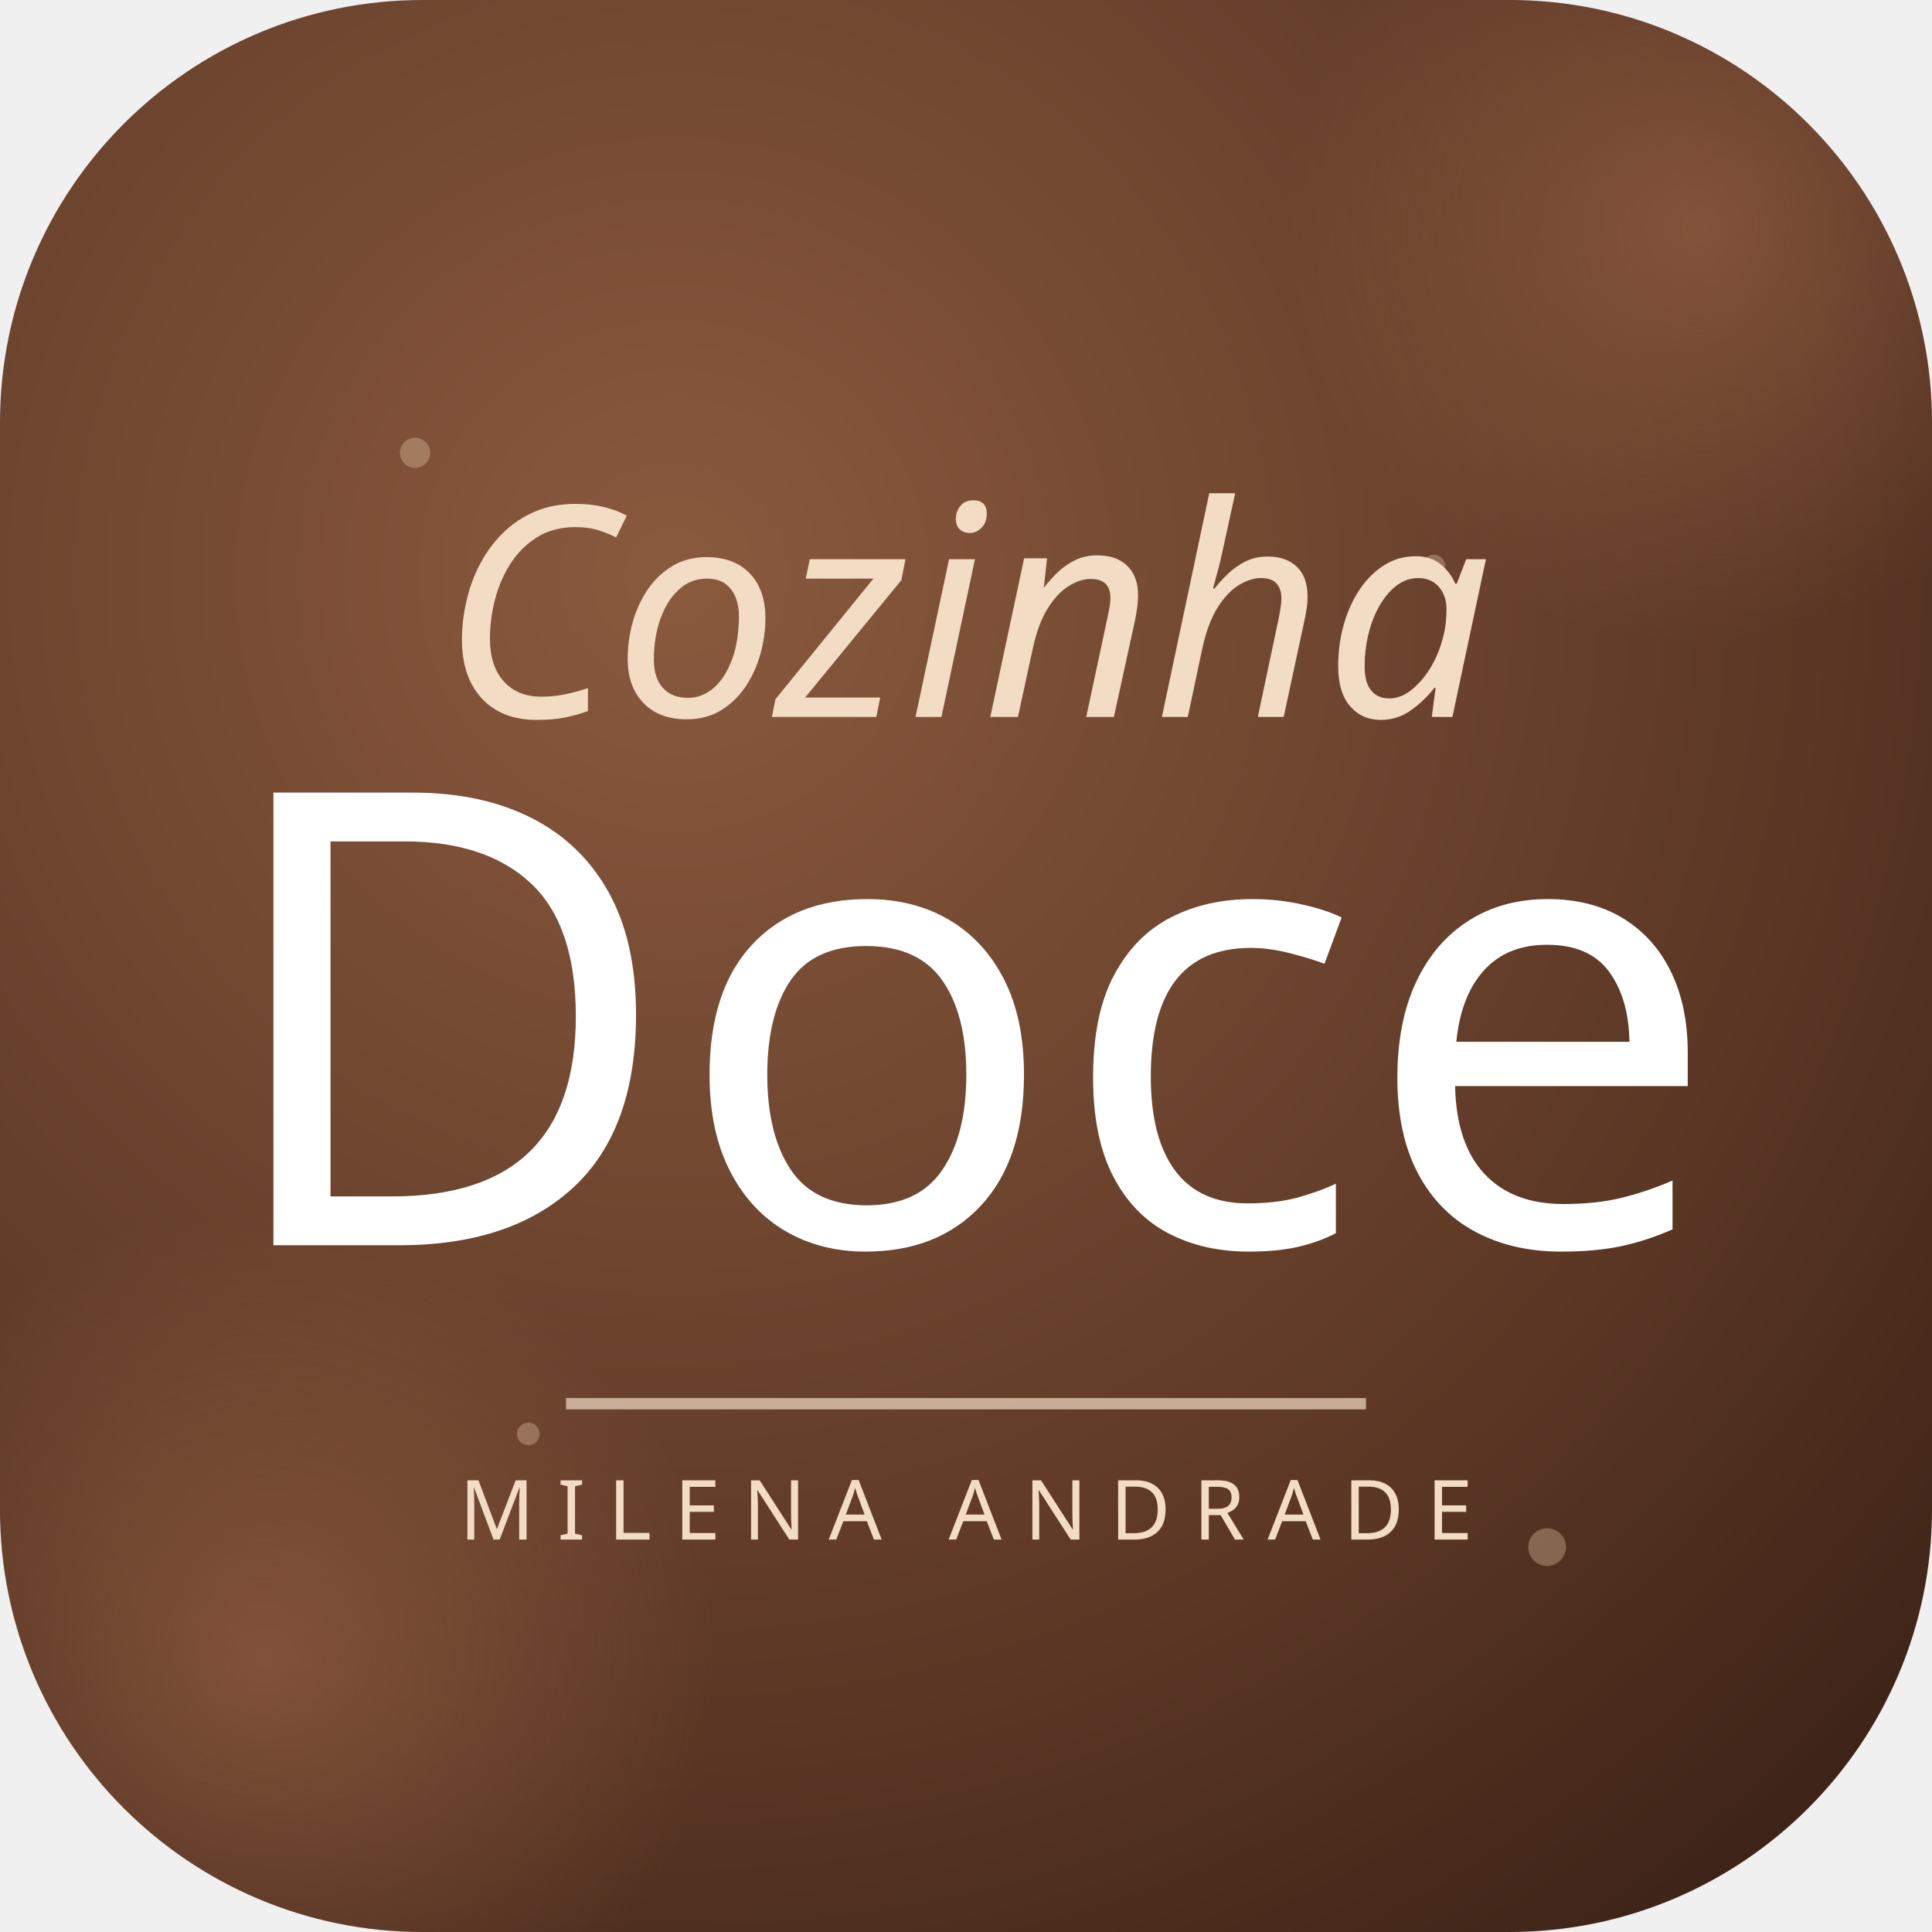
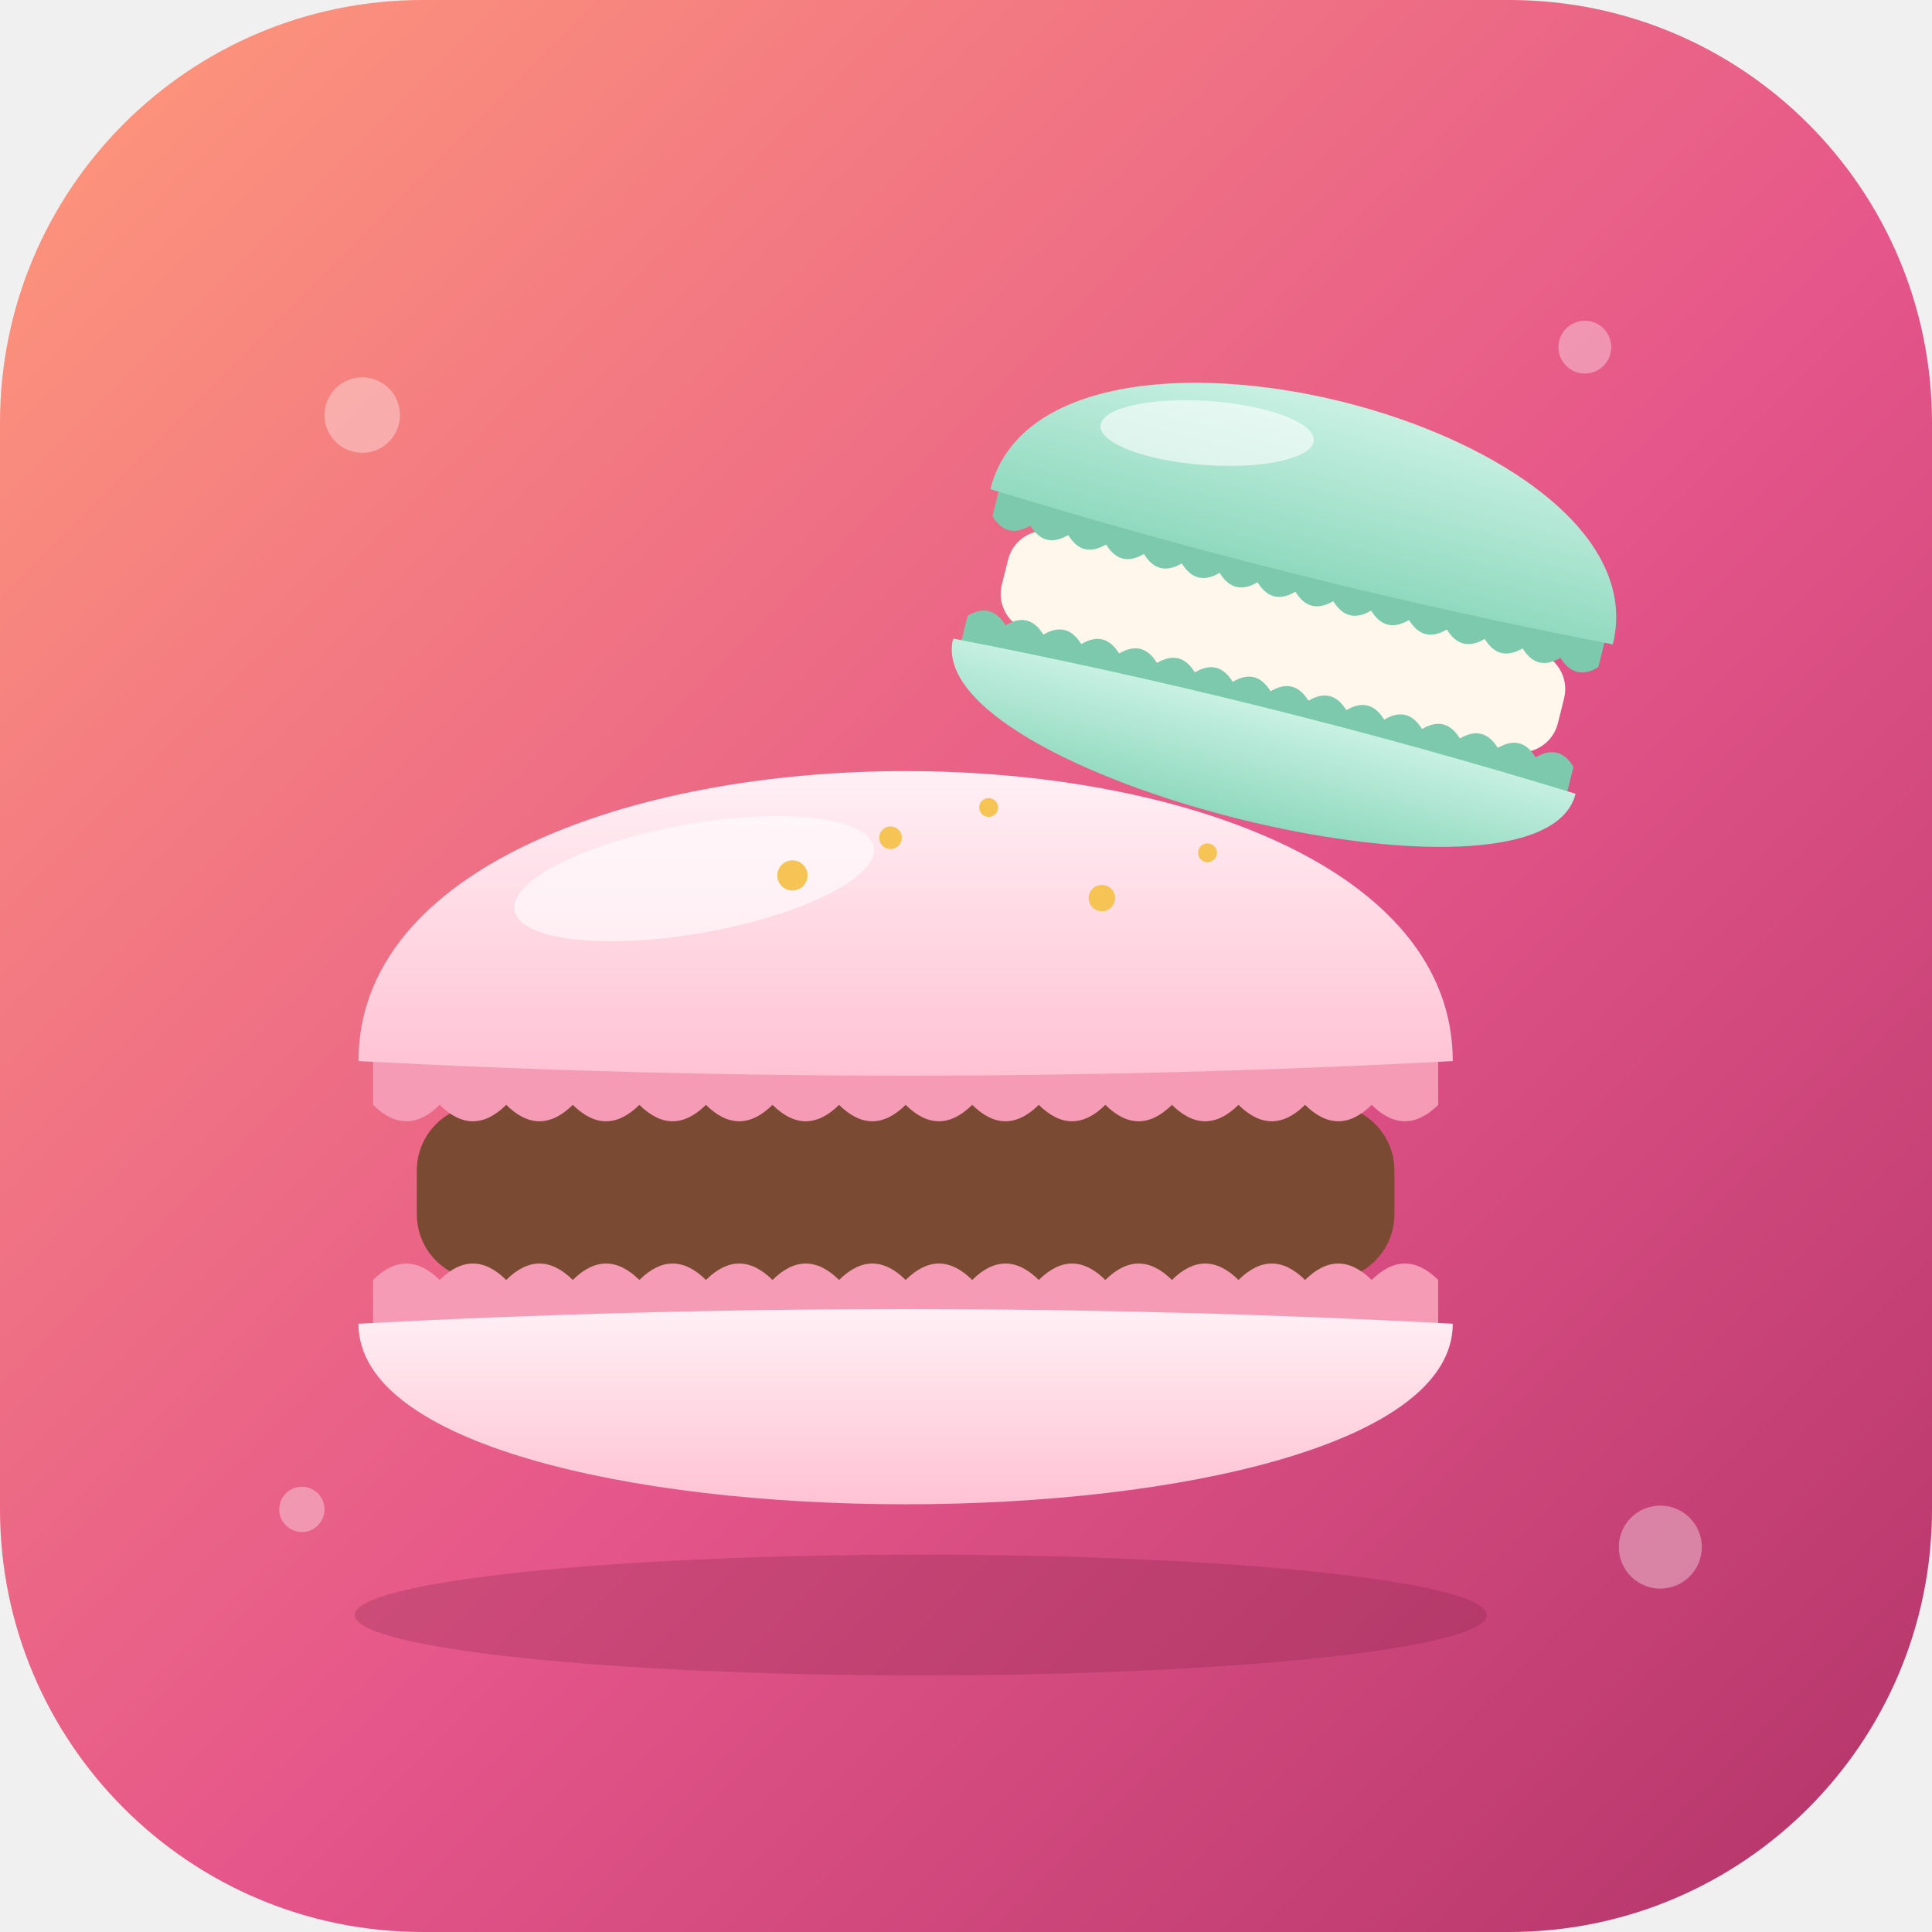
<svg xmlns="http://www.w3.org/2000/svg" viewBox="0 0 512 512">
  <defs>
-     <radialGradient id="bg" cx=".35" cy=".3" r="1">
-       <stop offset="0" stop-color="#8a5a3e" />
-       <stop offset=".6" stop-color="#5a3624" />
-       <stop offset="1" stop-color="#2e1a11" />
-     </radialGradient>
-     <radialGradient id="cacau" cx=".5" cy=".5" r=".5">
-       <stop offset="0" stop-color="#a0694a" stop-opacity=".55" />
-       <stop offset="1" stop-color="#a0694a" stop-opacity="0" />
-     </radialGradient>
-     <clipPath id="borda">
-       <rect width="512" height="512" rx="112" />
-     </clipPath>
+     <linearGradient id="bg" x1="0" y1="0" x2="1" y2="1">
+       <stop offset="0" stop-color="#ff9a7a" />
+       <stop offset=".55" stop-color="#e5568a" />
+       <stop offset="1" stop-color="#b13368" />
+     </linearGradient>
  </defs>
  <rect id="fundo" width="512" height="512" rx="112" fill="url(#bg)" />
  <g id="desenho">
-     <g clip-path="url(#borda)">
-       <circle cx="70" cy="440" r="120" fill="url(#cacau)" />
-       <circle cx="450" cy="60" r="110" fill="url(#cacau)" />
+     <g fill="#fff" opacity=".35">
+       <circle cx="96" cy="110" r="10" />
+       <circle cx="420" cy="92" r="7" />
+       <circle cx="440" cy="410" r="11" />
+       <circle cx="80" cy="400" r="6" />
    </g>
-     <g fill="#e9c9a8" opacity=".35">
-       <circle cx="110" cy="120" r="4" />
-       <circle cx="410" cy="410" r="5" />
-       <circle cx="380" cy="150" r="3" />
-       <circle cx="140" cy="380" r="3" />
+     <g transform="rotate(14 340 170)">
+       <g>
+         <defs>
+           <linearGradient id="tm" x1="0" y1="0" x2="0" y2="1">
+             <stop offset="0" stop-color="#c9f1e3" />
+             <stop offset="1" stop-color="#8fd9bf" />
+           </linearGradient>
+         </defs>
+         <rect x="264.067" y="156.4" width="151.867" height="27.2" rx="10.2" fill="#fff7ec" />
+         <path d="M257.267 156.4 q5.171 5.1 10.342 0 q5.171 5.1 10.342 0 q5.171 5.1 10.342 0 q5.171 5.1 10.342 0 q5.171 5.1 10.342 0 q5.171 5.1 10.342 0 q5.171 5.1 10.342 0 q5.171 5.1 10.342 0 q5.171 5.1 10.342 0 q5.171 5.1 10.342 0 q5.171 5.1 10.342 0 q5.171 5.1 10.342 0 q5.171 5.1 10.342 0 q5.171 5.1 10.342 0 q5.171 5.1 10.342 0 q5.171 5.1 10.342 0 L422.733 148.467 L257.267 148.467 Z" fill="#7cc9ad" />
+         <path d="M257.267 183.6 q5.171 -5.1 10.342 0 q5.171 -5.1 10.342 0 q5.171 -5.1 10.342 0 q5.171 -5.1 10.342 0 q5.171 -5.1 10.342 0 q5.171 -5.1 10.342 0 q5.171 -5.1 10.342 0 q5.171 -5.1 10.342 0 q5.171 -5.1 10.342 0 q5.171 -5.1 10.342 0 q5.171 -5.1 10.342 0 q5.171 -5.1 10.342 0 q5.171 -5.1 10.342 0 q5.171 -5.1 10.342 0 q5.171 -5.1 10.342 0 q5.171 -5.1 10.342 0 L422.733 191.533 L257.267 191.533 Z" fill="#7cc9ad" />
+         <path d="M255 149.6 C255 89.533 425 89.533 425 149.6 Q340 154.133 255 149.6Z" fill="url(#tm)" />
+         <ellipse cx="307.133" cy="121.267" rx="28.333" ry="8.5" fill="#fff" opacity=".6" transform="rotate(-10 307.1333 121.2667)" />
+         <path d="M255 190.4 Q340 185.867 425 190.4 C425 227.8 255 227.8 255 190.4Z" fill="url(#tm)" />
+       </g>
    </g>
-     <text x="256" y="190" text-anchor="middle" font-family="Playfair Display" font-style="italic" font-size="78" fill="#f3dcc4">Cozinha</text>
-     <text x="256" y="330" text-anchor="middle" font-family="Playfair Display" font-size="168" fill="#ffffff">Doce</text>
-     <path d="M150 372h212" stroke="#f3dcc4" stroke-width="3" opacity=".7" />
-     <text x="256" y="408" text-anchor="middle" font-family="Montserrat" font-size="22" letter-spacing="6" fill="#f3dcc4">MILENA ANDRADE</text>
+     <ellipse cx="244" cy="428" rx="150" ry="16" fill="#7a1e45" opacity=".25" />
+     <g>
+       <defs>
+         <linearGradient id="tp" x1="0" y1="0" x2="0" y2="1">
+           <stop offset="0" stop-color="#fff0f5" />
+           <stop offset="1" stop-color="#ffc2d4" />
+         </linearGradient>
+       </defs>
+       <rect x="110.467" y="292.8" width="259.067" height="46.4" rx="17.4" fill="#7a4a32" />
+       <path d="M98.867 292.8 q8.821 8.7 17.642 0 q8.821 8.7 17.642 0 q8.821 8.7 17.642 0 q8.821 8.7 17.642 0 q8.821 8.7 17.642 0 q8.821 8.7 17.642 0 q8.821 8.7 17.642 0 q8.821 8.7 17.642 0 q8.821 8.7 17.642 0 q8.821 8.7 17.642 0 q8.821 8.7 17.642 0 q8.821 8.7 17.642 0 q8.821 8.7 17.642 0 q8.821 8.7 17.642 0 q8.821 8.7 17.642 0 q8.821 8.7 17.642 0 L381.133 279.267 L98.867 279.267 Z" fill="#f59bb6" />
+       <path d="M98.867 339.2 q8.821 -8.7 17.642 0 q8.821 -8.7 17.642 0 q8.821 -8.7 17.642 0 q8.821 -8.7 17.642 0 q8.821 -8.7 17.642 0 q8.821 -8.7 17.642 0 q8.821 -8.7 17.642 0 q8.821 -8.7 17.642 0 q8.821 -8.7 17.642 0 q8.821 -8.7 17.642 0 q8.821 -8.7 17.642 0 q8.821 -8.7 17.642 0 q8.821 -8.7 17.642 0 q8.821 -8.7 17.642 0 q8.821 -8.7 17.642 0 q8.821 -8.7 17.642 0 L381.133 352.733 L98.867 352.733 Z" fill="#f59bb6" />
+       <path d="M95 281.2 C95 178.733 385 178.733 385 281.2 Q240 288.933 95 281.2Z" fill="url(#tp)" />
+       <ellipse cx="183.933" cy="232.867" rx="48.333" ry="14.5" fill="#fff" opacity=".6" transform="rotate(-10 183.9333 232.8667)" />
+       <path d="M95 350.8 Q240 343.067 385 350.8 C385 414.6 95 414.6 95 350.8Z" fill="url(#tp)" />
+     </g>
+     <g fill="#f6c454">
+       <circle cx="210" cy="232" r="4" />
+       <circle cx="236" cy="222" r="3" />
+       <circle cx="292" cy="238" r="3.5" />
+       <circle cx="262" cy="214" r="2.5" />
+       <circle cx="320" cy="226" r="2.5" />
+     </g>
  </g>
</svg>
